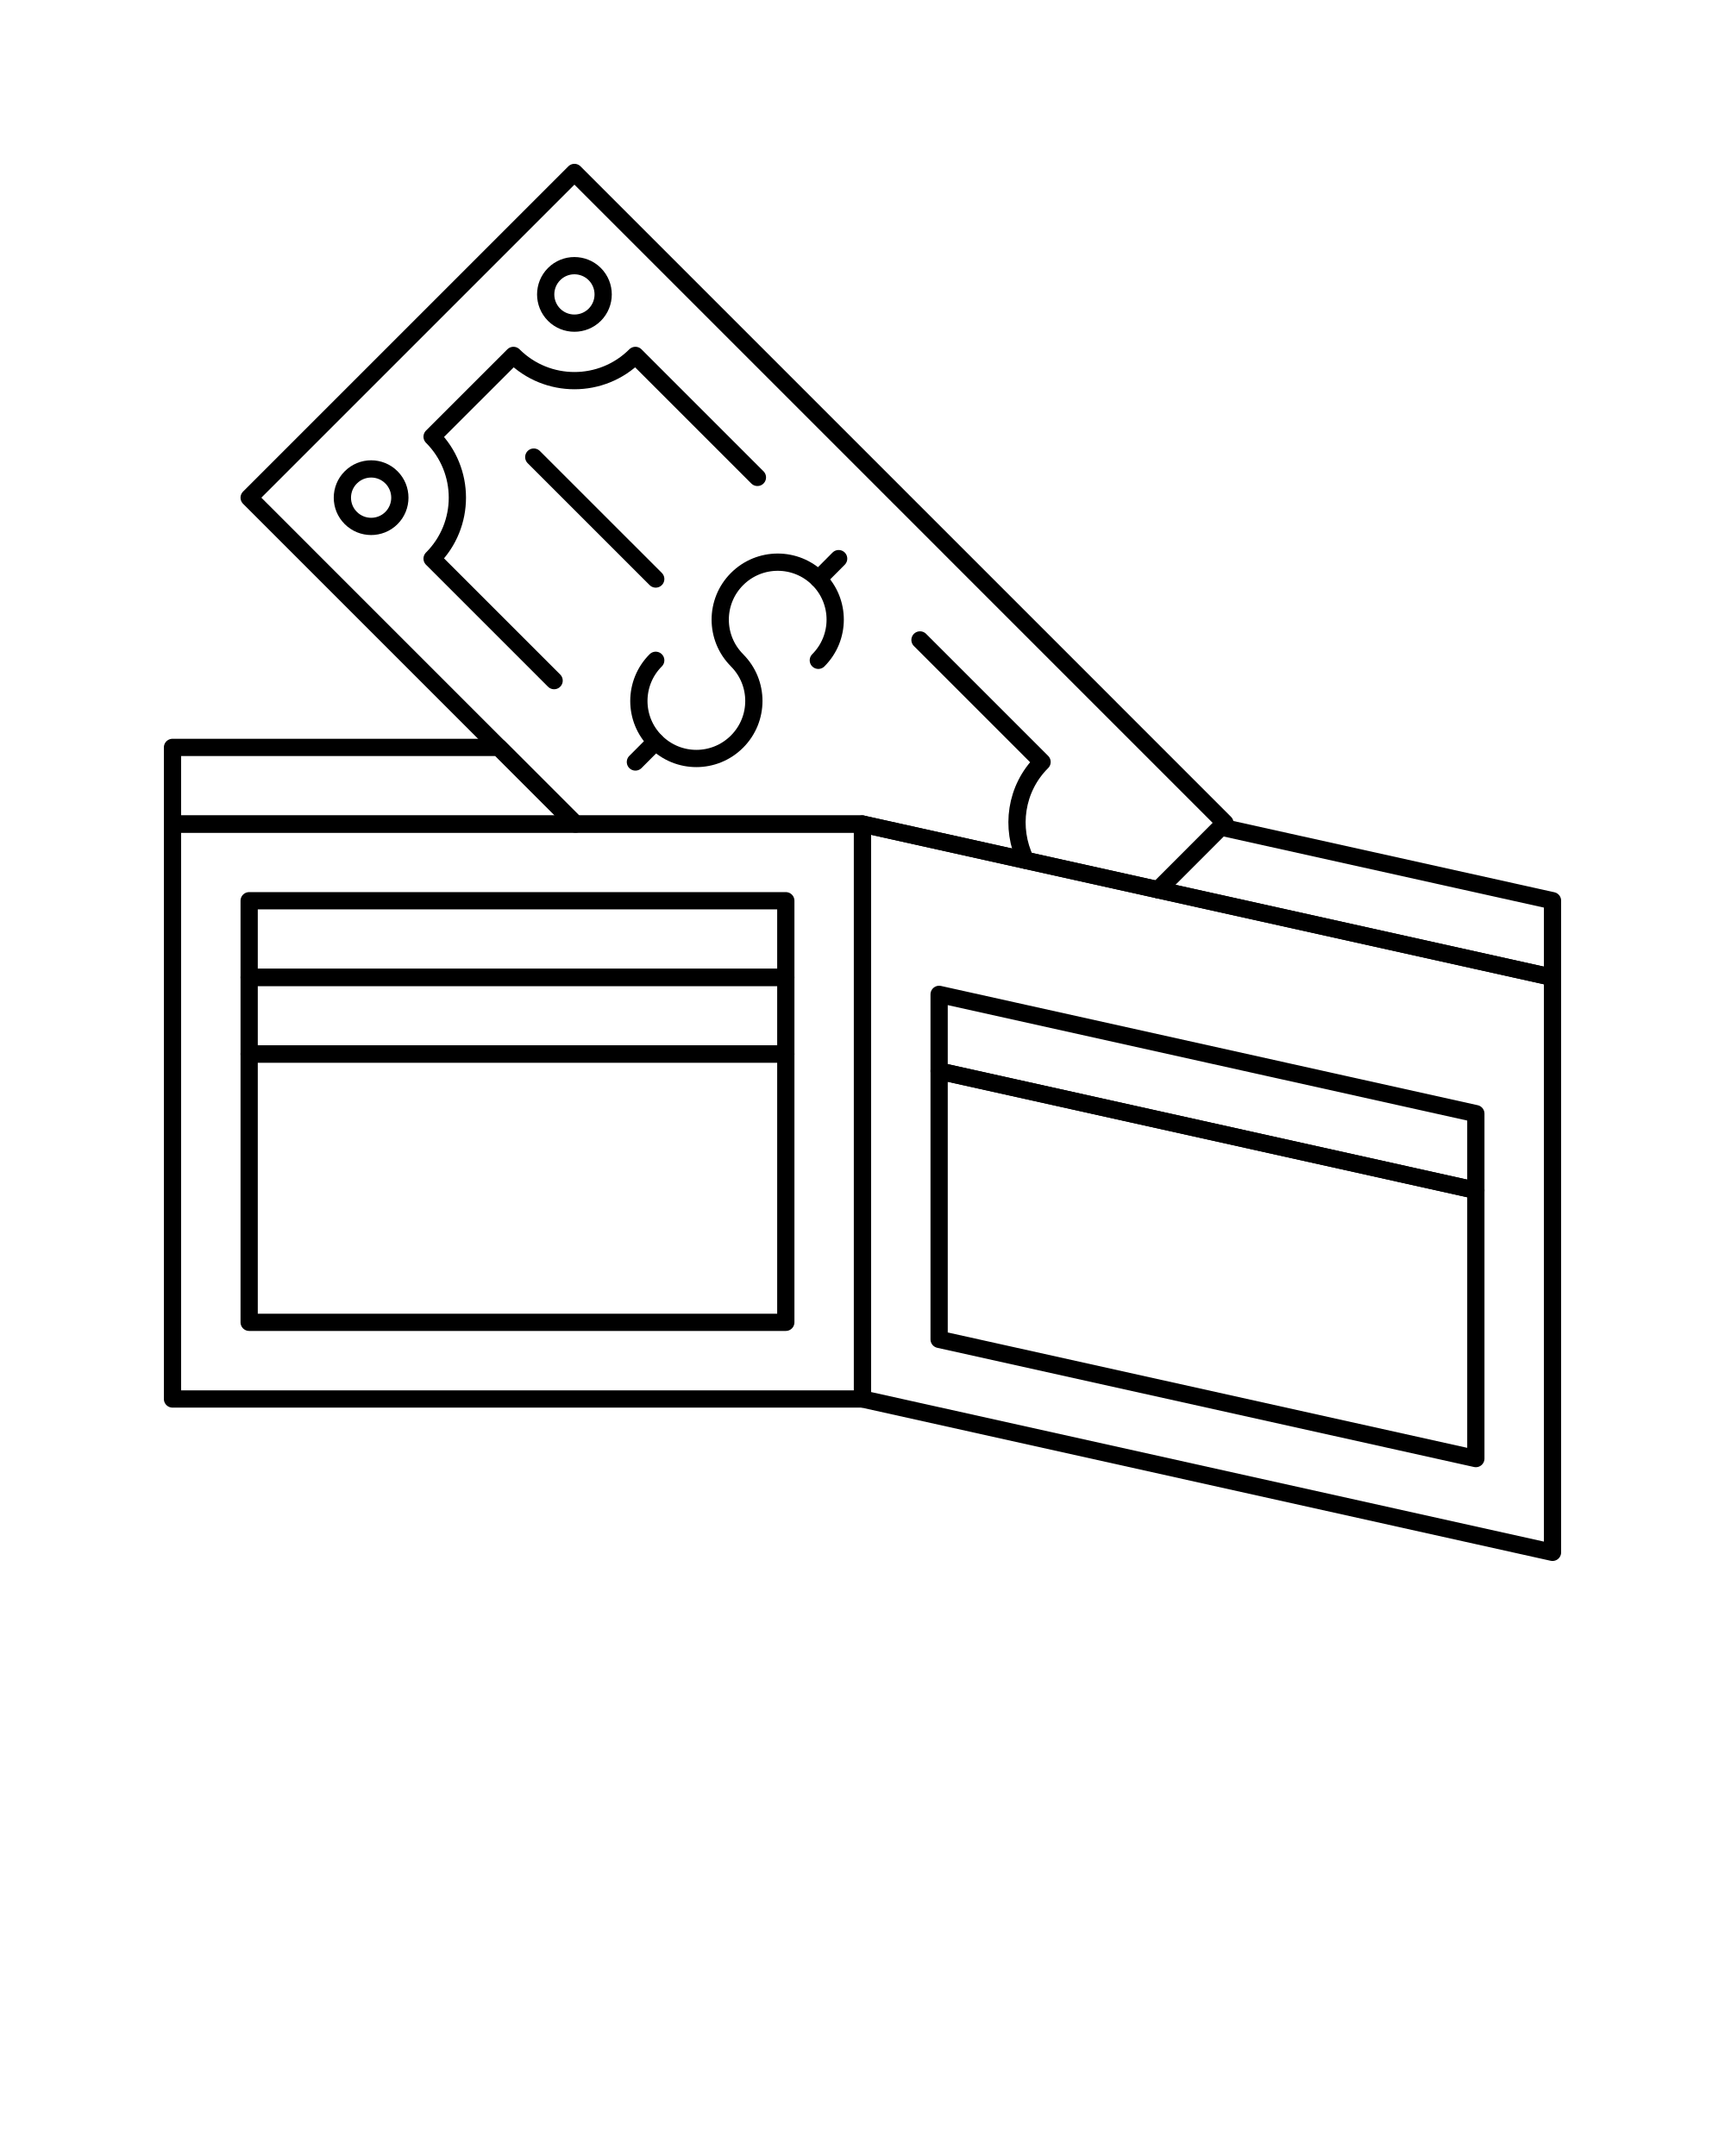
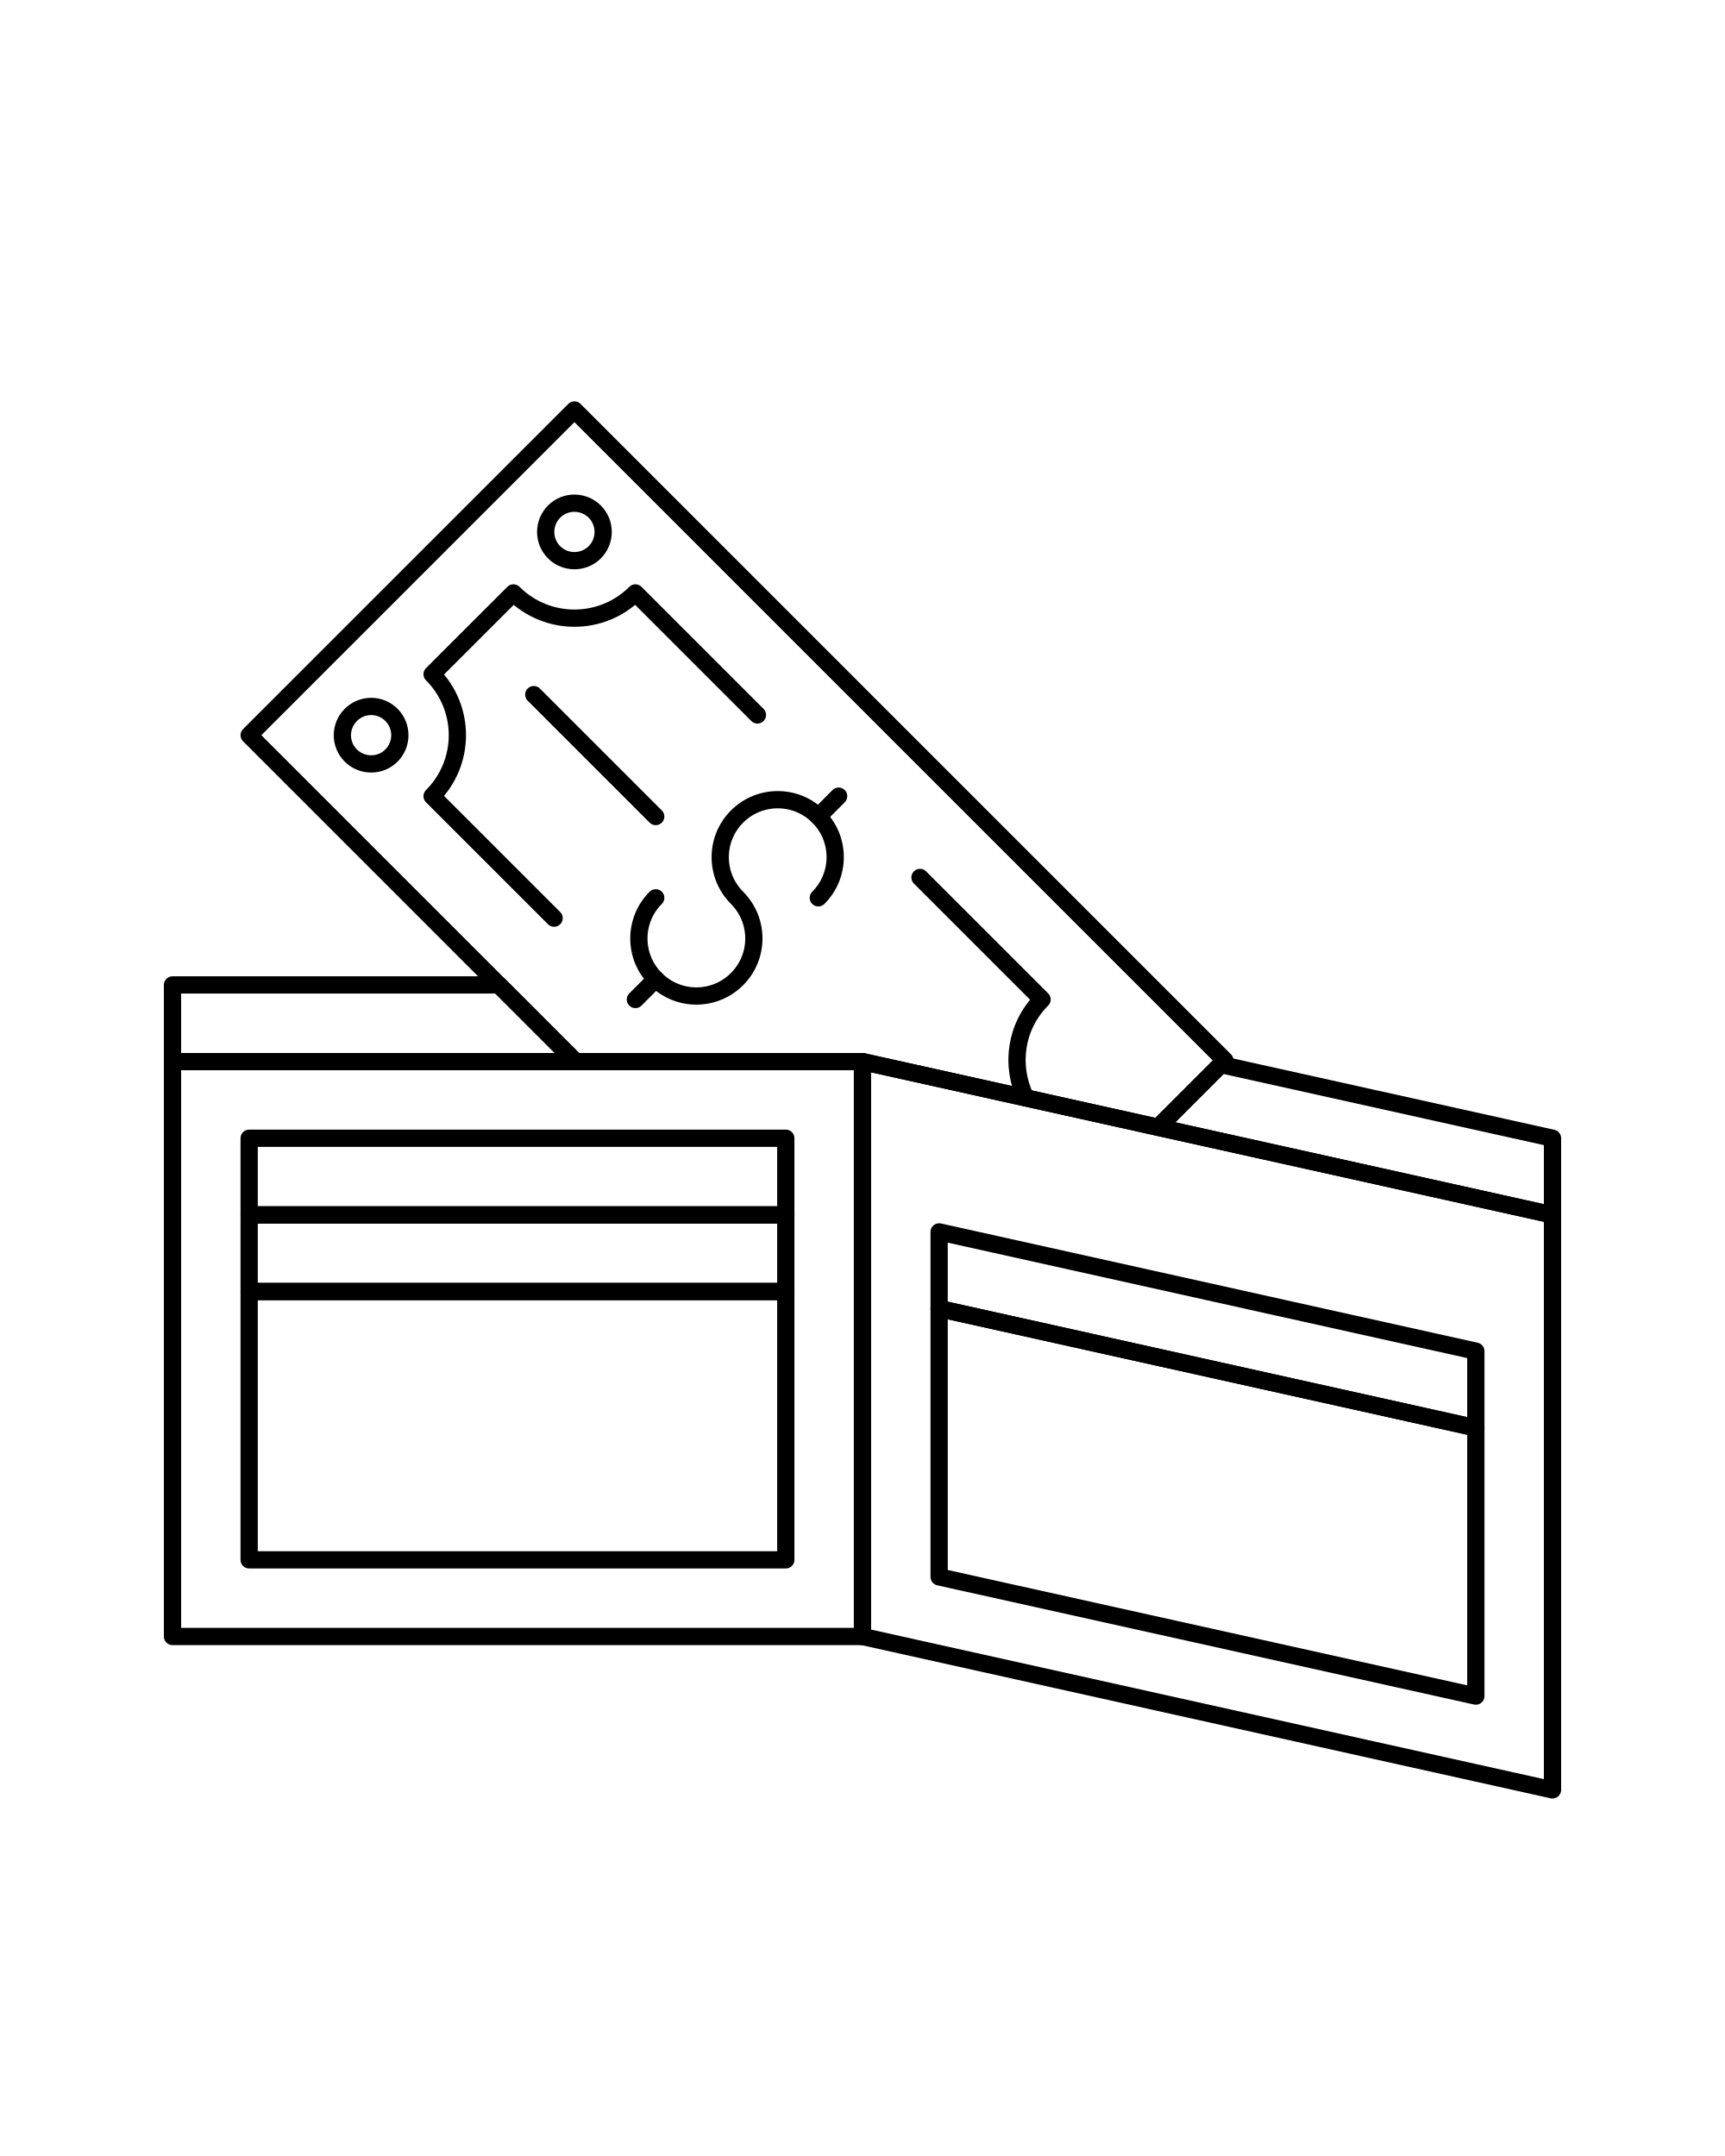
<svg xmlns="http://www.w3.org/2000/svg" version="1.0" x="0px" y="0px" viewBox="0 0 100 125" enable-background="new 0 0 100 100" xml:space="preserve" id="svg3908">
  <defs id="defs3952" />
-   <rect x="10" y="47.778" fill="none" stroke="#000000" stroke-linecap="round" stroke-linejoin="round" stroke-miterlimit="10" width="39.998" height="33.332" id="rect3910" />
-   <rect x="14.444" y="61.11" fill="none" stroke="#000000" stroke-linecap="round" stroke-linejoin="round" stroke-miterlimit="10" width="31.11" height="15.555" id="rect3912" />
-   <rect x="14.444" y="52.222" fill="none" stroke="#000000" stroke-linecap="round" stroke-linejoin="round" stroke-miterlimit="10" width="31.11" height="4.444" id="rect3914" />
-   <rect x="14.444" y="56.666" fill="none" stroke="#000000" stroke-linecap="round" stroke-linejoin="round" stroke-miterlimit="10" width="31.11" height="4.444" id="rect3916" />
-   <polygon fill="none" stroke="#000000" stroke-linecap="round" stroke-linejoin="round" stroke-miterlimit="10" points="90,90.002   49.998,81.109 49.998,47.778 90,56.666 " id="polygon3918" />
-   <path fill="none" stroke="#000000" stroke-linecap="round" stroke-linejoin="round" stroke-miterlimit="10" d="M38.013,38.283  c-1.302,1.302-1.302,3.417,0,4.713c1.302,1.306,3.411,1.306,4.713,0c1.302-1.302,1.302-3.411,0-4.713h0.003  c-1.302-1.299-1.302-3.411-0.003-4.71c1.302-1.306,3.417-1.306,4.716-0.003c1.302,1.302,1.299,3.411-0.003,4.713  c1.302-1.302,1.306-3.411,0.003-4.713c-1.299-1.302-3.414-1.302-4.716,0.003c-1.299,1.299-1.299,3.411,0.003,4.71h-0.003  c1.302,1.302,1.302,3.411,0,4.713c-1.302,1.306-3.411,1.306-4.713,0C36.71,41.701,36.71,39.585,38.013,38.283z" id="path3920" />
-   <path fill="none" stroke="#000000" stroke-linecap="round" stroke-linejoin="round" stroke-miterlimit="10" d="M38.013,42.996  l-1.178,1.182L38.013,42.996z" id="path3922" />
-   <path fill="none" stroke="#000000" stroke-linecap="round" stroke-linejoin="round" stroke-miterlimit="10" d="M48.617,32.388  l-1.175,1.182L48.617,32.388z" id="path3924" />
-   <path fill="none" stroke="#000000" stroke-linecap="round" stroke-linejoin="round" stroke-miterlimit="10" d="M34.478,18.25  c-0.651,0.647-1.706,0.647-2.356,0c-0.651-0.655-0.651-1.706,0-2.36c0.651-0.651,1.702-0.648,2.356,0  C35.129,16.544,35.129,17.595,34.478,18.25z" id="path3926" />
-   <path fill="none" stroke="#000000" stroke-linecap="round" stroke-linejoin="round" stroke-miterlimit="10" d="M32.122,39.461  l-7.073-7.073c1.954-1.953,1.954-5.116,0-7.069l4.716-4.713c1.954,1.95,5.12,1.95,7.07,0l7.073,7.073l-7.073-7.073  c-1.95,1.95-5.116,1.95-7.07,0l-4.716,4.713c1.954,1.954,1.954,5.116,0,7.069L32.122,39.461z" id="path3928" />
-   <path fill="none" stroke="#000000" stroke-linecap="round" stroke-linejoin="round" stroke-miterlimit="10" d="M22.692,27.675  c0.651,0.651,0.651,1.709,0,2.36c-0.647,0.648-1.705,0.648-2.356-0.003c-0.651-0.647-0.651-1.705,0-2.353  C20.987,27.024,22.044,27.024,22.692,27.675z" id="path3930" />
-   <path fill="none" stroke="#000000" stroke-linecap="round" stroke-linejoin="round" stroke-miterlimit="10" d="M38.013,33.57  l-7.07-7.069L38.013,33.57z" id="path3932" />
-   <polygon fill="none" stroke="#000000" stroke-linecap="round" stroke-linejoin="round" stroke-miterlimit="10" points="  54.442,62.096 54.442,57.651 85.556,64.566 85.556,69.014 " id="polygon3934" />
-   <polygon fill="none" stroke="#000000" stroke-linecap="round" stroke-linejoin="round" stroke-miterlimit="10" points="  85.556,84.565 54.442,77.654 54.442,62.096 85.556,69.014 " id="polygon3936" />
-   <polygon fill="none" stroke="#000000" stroke-linecap="round" stroke-linejoin="round" stroke-miterlimit="10" points="33.3,9.998   14.444,28.854 33.365,47.778 49.998,47.778 49.998,47.778 67.138,51.588 71.011,47.712 " id="polygon3938" />
-   <path fill="none" stroke="#000000" stroke-linecap="round" stroke-linejoin="round" stroke-miterlimit="10" d="M59.459,49.876  c-0.899-1.86-0.597-4.155,0.95-5.698l-7.076-7.076l7.076,7.076C58.862,45.721,58.56,48.016,59.459,49.876z" id="path3940" />
-   <polygon fill="none" stroke="#000000" stroke-linecap="round" stroke-linejoin="round" stroke-miterlimit="10" points="  70.772,47.95 67.138,51.588 90,56.666 90,52.219 " id="polygon3942" />
-   <polygon fill="none" stroke="#000000" stroke-linecap="round" stroke-linejoin="round" stroke-miterlimit="10" points="  28.921,43.333 10,43.333 10,47.778 33.365,47.778 " id="polygon3944" />
+   <rect x="10" y="61.549" stroke-miterlimit="10" width="39.998" height="33.332" id="rect3910" style="fill:none;stroke:#000000;stroke-linecap:round;stroke-linejoin:round;stroke-miterlimit:10" />
+   <rect x="14.444" y="74.881" stroke-miterlimit="10" width="31.11" height="15.555" id="rect3912" style="fill:none;stroke:#000000;stroke-linecap:round;stroke-linejoin:round;stroke-miterlimit:10" />
+   <rect x="14.444" y="65.993" stroke-miterlimit="10" width="31.11" height="4.444" id="rect3914" style="fill:none;stroke:#000000;stroke-linecap:round;stroke-linejoin:round;stroke-miterlimit:10" />
+   <rect x="14.444" y="70.437" stroke-miterlimit="10" width="31.11" height="4.444" id="rect3916" style="fill:none;stroke:#000000;stroke-linecap:round;stroke-linejoin:round;stroke-miterlimit:10" />
+   <polygon stroke-miterlimit="10" points="49.998,47.778 90,56.666 90,90.002 49.998,81.109 " id="polygon3918" transform="translate(3.3898304e-8,13.77119)" style="fill:none;stroke:#000000;stroke-linecap:round;stroke-linejoin:round;stroke-miterlimit:10" />
+   <path stroke-miterlimit="10" d="m 38.013,52.054 c -1.302,1.302 -1.302,3.417 0,4.713 1.302,1.306 3.411,1.306 4.713,0 1.302,-1.302 1.302,-3.411 0,-4.713 l 0.003,0 c -1.302,-1.299 -1.302,-3.411 -0.003,-4.71 1.302,-1.306 3.417,-1.306 4.716,-0.003 1.302,1.302 1.299,3.411 -0.003,4.713 1.302,-1.302 1.306,-3.411 0.003,-4.713 -1.299,-1.302 -3.414,-1.302 -4.716,0.003 -1.299,1.299 -1.299,3.411 0.003,4.71 l -0.003,0 c 1.302,1.302 1.302,3.411 0,4.713 -1.302,1.306 -3.411,1.306 -4.713,0 -1.303,-1.295 -1.303,-3.411 0,-4.713 z" id="path3920" style="fill:none;stroke:#000000;stroke-linecap:round;stroke-linejoin:round;stroke-miterlimit:10" />
+   <path stroke-miterlimit="10" d="m 38.013,56.767 -1.178,1.182 1.178,-1.182 z" id="path3922" style="fill:none;stroke:#000000;stroke-linecap:round;stroke-linejoin:round;stroke-miterlimit:10" />
+   <path stroke-miterlimit="10" d="m 48.617,46.159 -1.175,1.182 1.175,-1.182 z" id="path3924" style="fill:none;stroke:#000000;stroke-linecap:round;stroke-linejoin:round;stroke-miterlimit:10" />
+   <path stroke-miterlimit="10" d="m 34.478,32.021 c -0.651,0.647 -1.706,0.647 -2.356,0 -0.651,-0.655 -0.651,-1.706 0,-2.36 0.651,-0.651 1.702,-0.648 2.356,0 0.651,0.654 0.651,1.705 0,2.36 z" id="path3926" style="fill:none;stroke:#000000;stroke-linecap:round;stroke-linejoin:round;stroke-miterlimit:10" />
+   <path stroke-miterlimit="10" d="m 32.122,53.232 -7.073,-7.073 c 1.954,-1.953 1.954,-5.116 0,-7.069 l 4.716,-4.713 c 1.954,1.95 5.12,1.95 7.07,0 l 7.073,7.073 -7.073,-7.073 c -1.95,1.95 -5.116,1.95 -7.07,0 l -4.716,4.713 c 1.954,1.954 1.954,5.116 0,7.069 l 7.073,7.073 z" id="path3928" style="fill:none;stroke:#000000;stroke-linecap:round;stroke-linejoin:round;stroke-miterlimit:10" />
+   <path stroke-miterlimit="10" d="m 22.692,41.446 c 0.651,0.651 0.651,1.709 0,2.36 -0.647,0.648 -1.705,0.648 -2.356,-0.003 -0.651,-0.647 -0.651,-1.705 0,-2.353 0.651,-0.655 1.708,-0.655 2.356,-0.004 z" id="path3930" style="fill:none;stroke:#000000;stroke-linecap:round;stroke-linejoin:round;stroke-miterlimit:10" />
+   <path stroke-miterlimit="10" d="m 38.013,47.341 -7.07,-7.069 7.07,7.069 z" id="path3932" style="fill:none;stroke:#000000;stroke-linecap:round;stroke-linejoin:round;stroke-miterlimit:10" />
+   <polygon stroke-miterlimit="10" points="85.556,64.566 85.556,69.014 54.442,62.096 54.442,57.651 " id="polygon3934" transform="translate(3.3898304e-8,13.77119)" style="fill:none;stroke:#000000;stroke-linecap:round;stroke-linejoin:round;stroke-miterlimit:10" />
+   <polygon stroke-miterlimit="10" points="54.442,62.096 85.556,69.014 85.556,84.565 54.442,77.654 " id="polygon3936" transform="translate(3.3898304e-8,13.77119)" style="fill:none;stroke:#000000;stroke-linecap:round;stroke-linejoin:round;stroke-miterlimit:10" />
+   <polygon stroke-miterlimit="10" points="33.365,47.778 49.998,47.778 49.998,47.778 67.138,51.588 71.011,47.712 33.3,9.998 14.444,28.854 " id="polygon3938" transform="translate(3.3898304e-8,13.77119)" style="fill:none;stroke:#000000;stroke-linecap:round;stroke-linejoin:round;stroke-miterlimit:10" />
+   <path stroke-miterlimit="10" d="m 59.459,63.647 c -0.899,-1.86 -0.597,-4.155 0.95,-5.698 l -7.076,-7.076 7.076,7.076 c -1.547,1.543 -1.849,3.838 -0.95,5.698 z" id="path3940" style="fill:none;stroke:#000000;stroke-linecap:round;stroke-linejoin:round;stroke-miterlimit:10" />
+   <polygon stroke-miterlimit="10" points="90,56.666 90,52.219 70.772,47.95 67.138,51.588 " id="polygon3942" transform="translate(3.3898304e-8,13.77119)" style="fill:none;stroke:#000000;stroke-linecap:round;stroke-linejoin:round;stroke-miterlimit:10" />
+   <polygon stroke-miterlimit="10" points="10,47.778 33.365,47.778 28.921,43.333 10,43.333 " id="polygon3944" transform="translate(3.3898304e-8,13.77119)" style="fill:none;stroke:#000000;stroke-linecap:round;stroke-linejoin:round;stroke-miterlimit:10" />
</svg>
